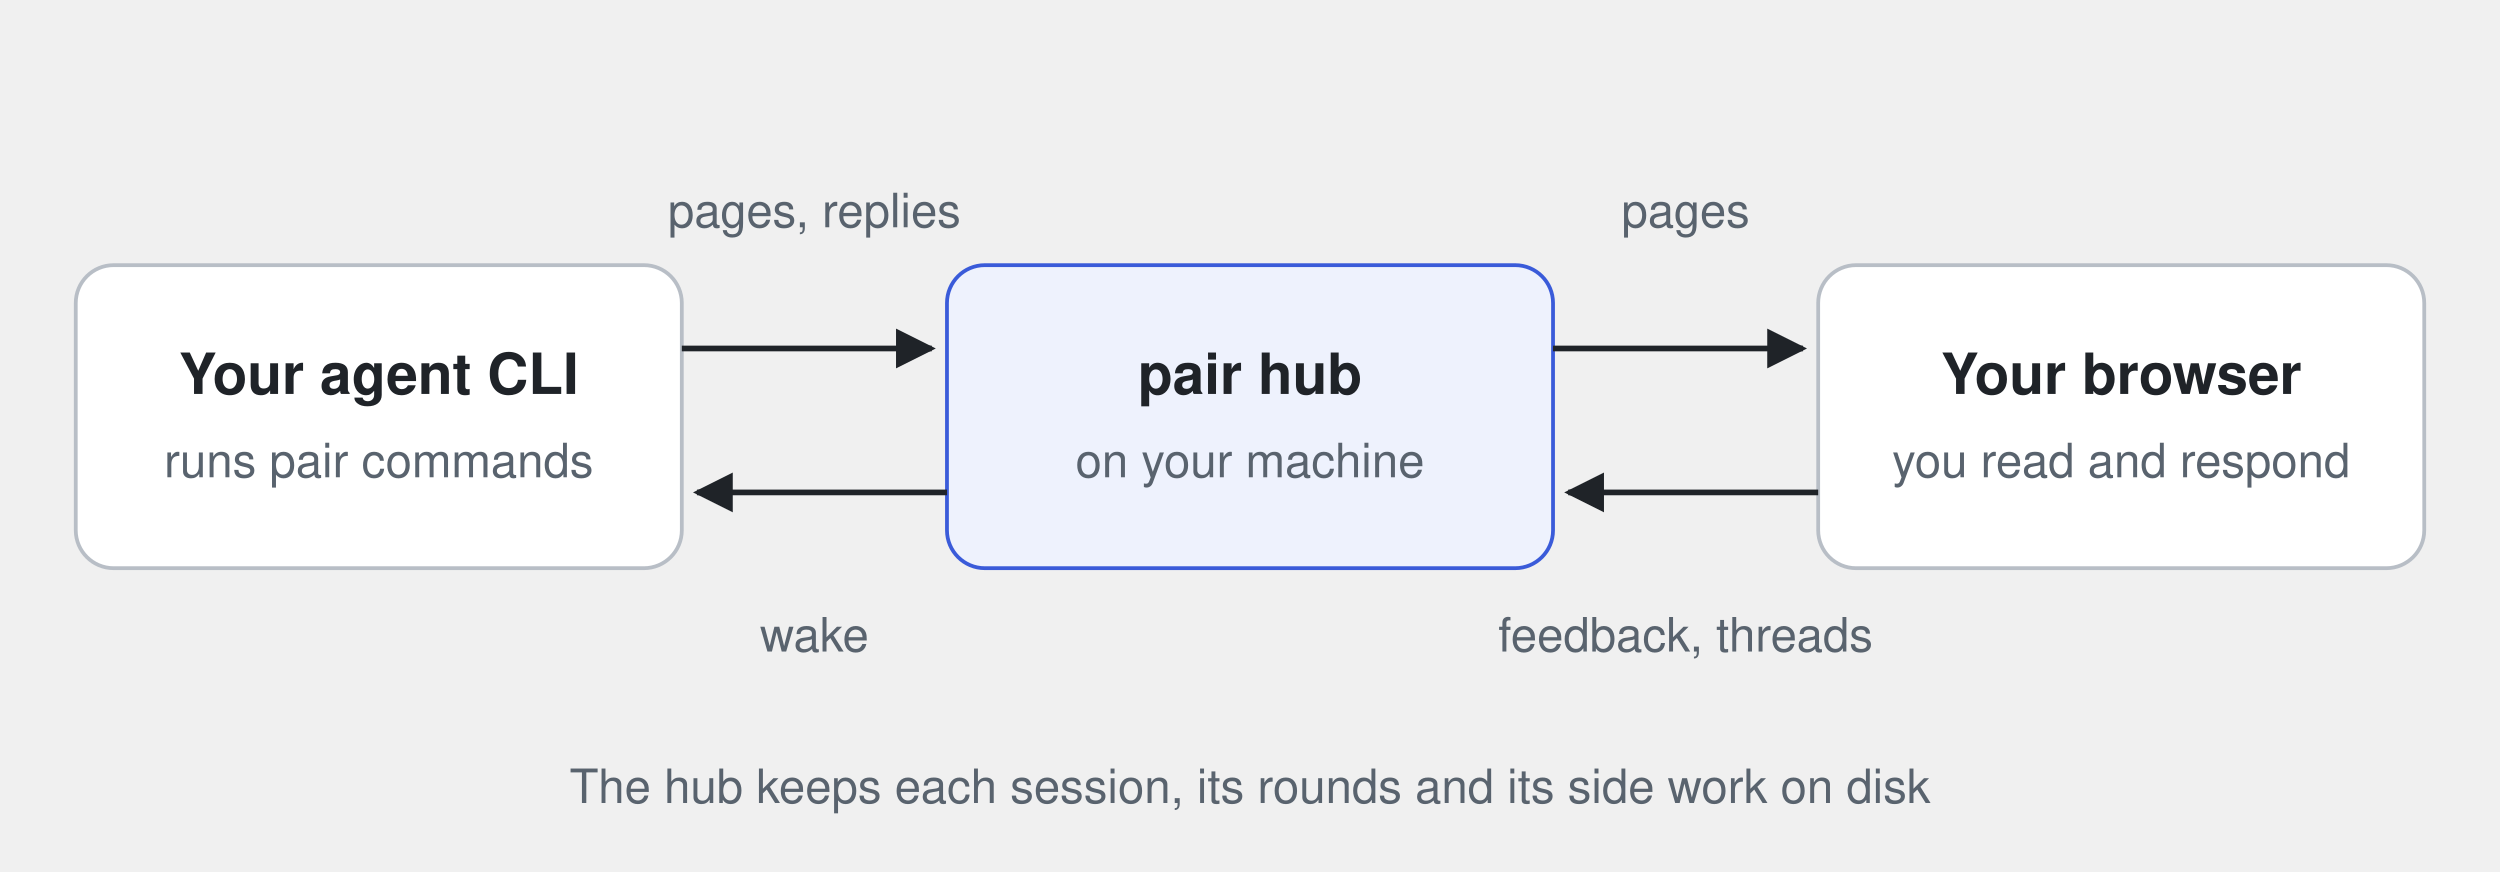
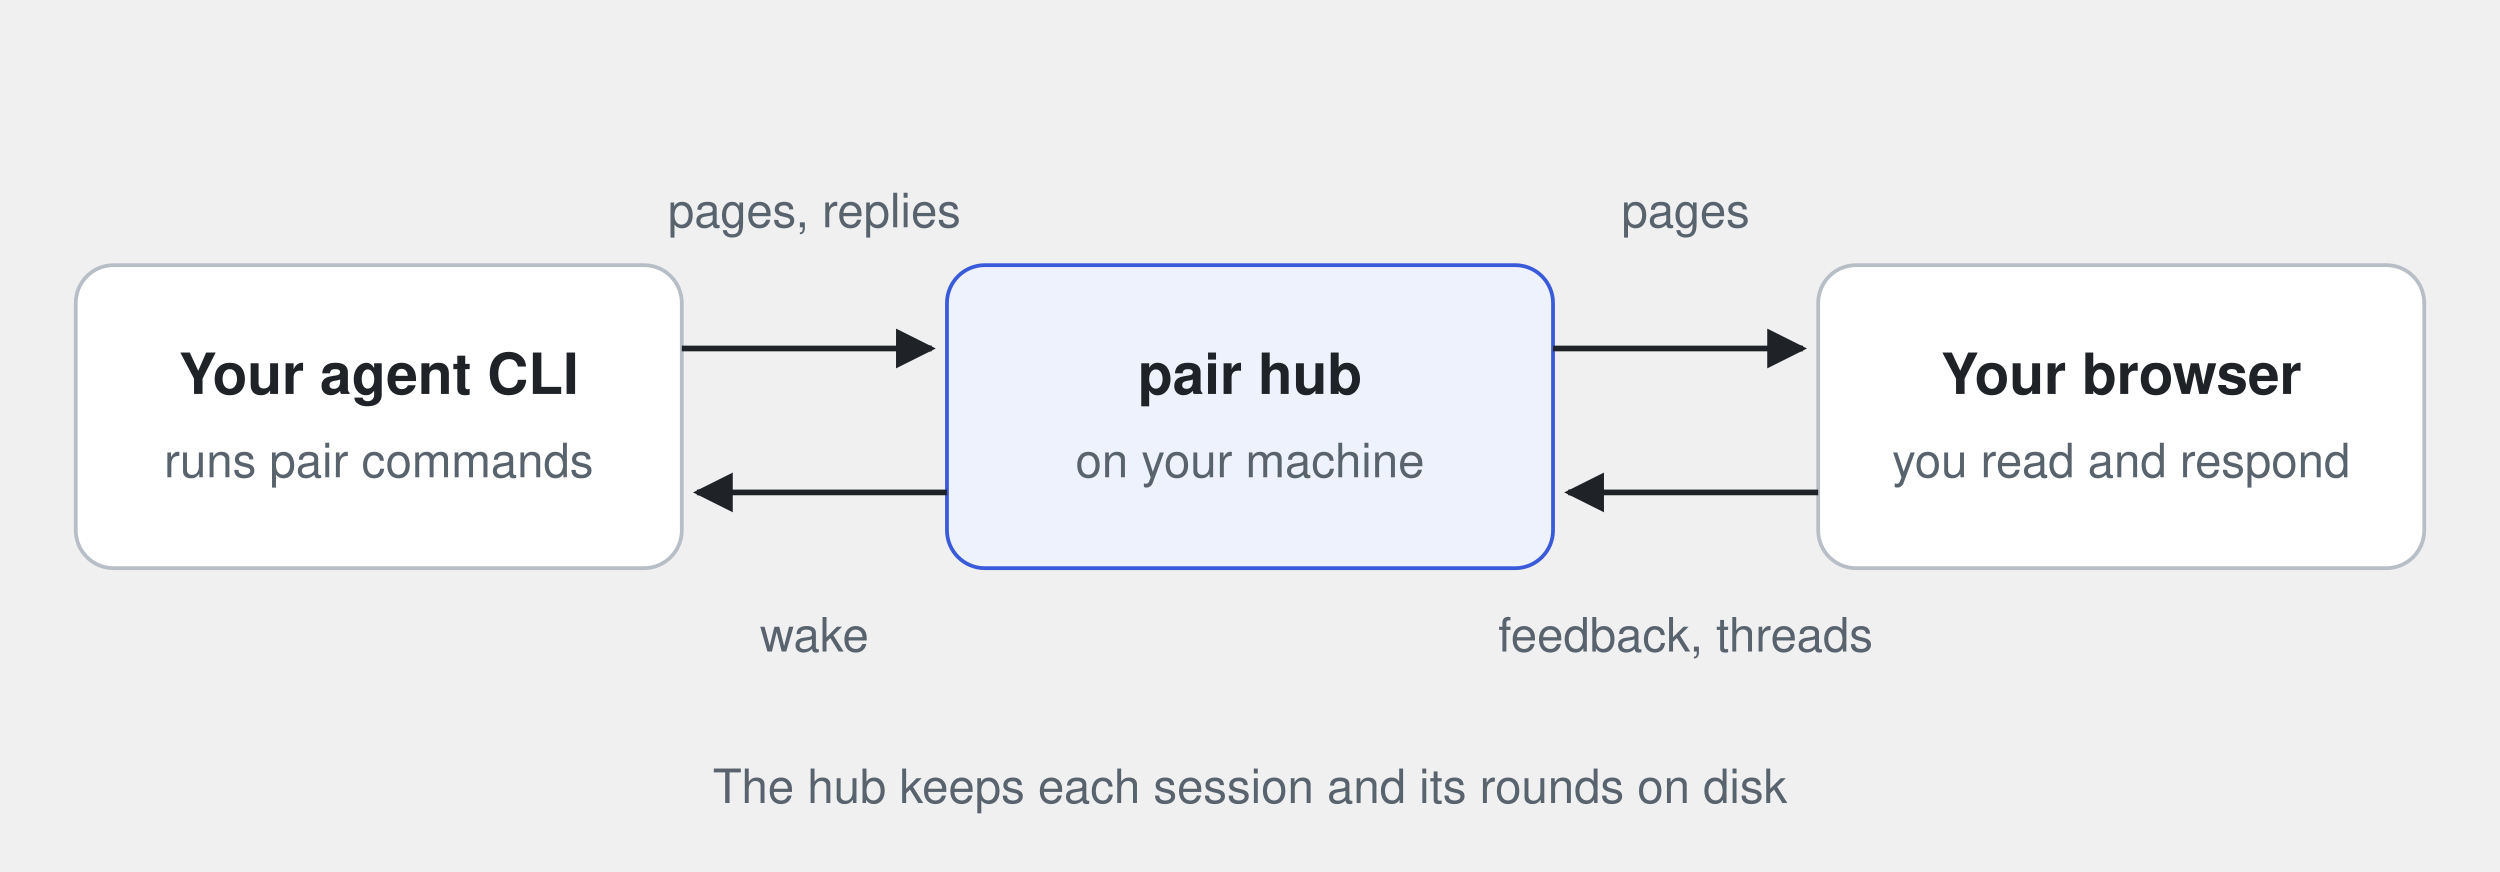
<svg xmlns="http://www.w3.org/2000/svg" viewBox="0 0 660 230" role="img" aria-label="What runs where: your agent CLI, the pair hub on your machine, and your browser">
  <style>
text{font-family:-apple-system,BlinkMacSystemFont,"Segoe UI",Helvetica,Arial,sans-serif;fill:#1f2328;text-anchor:middle;font-size:15px}
.t{font-weight:600}.s{font-size:12.5px;fill:#59636e}.l{text-anchor:start}
.line{fill:none;stroke:#1f2328;stroke-width:1.5}.head{fill:#1f2328}
.box{fill:#ffffff;stroke:#b8bec6}.round{fill:#eef2fd;stroke:#3a5bd9}.side{fill:none;stroke:#8c959f;stroke-dasharray:4 3}.dash{fill:none;stroke:#8c959f;stroke-width:1.5;stroke-dasharray:4 4}

</style>
  <defs>
    <marker id="a" viewBox="0 0 10 10" refX="9" refY="5" markerWidth="7" markerHeight="7" orient="auto-start-reverse">
      <path d="M0,0 L10,5 L0,10 z" class="head" />
    </marker>
  </defs>
  <rect class="box" x="20" y="70" width="160" height="80" rx="10" />
  <text x="100" y="104" class="t">Your agent CLI</text>
  <text x="100" y="126" class="s">runs pair commands</text>
  <rect class="round" x="250" y="70" width="160" height="80" rx="10" />
  <text x="330" y="104" class="t">pair hub</text>
  <text x="330" y="126" class="s">on your machine</text>
  <rect class="box" x="480" y="70" width="160" height="80" rx="10" />
  <text x="560" y="104" class="t">Your browser</text>
  <text x="560" y="126" class="s">you read and respond</text>
  <path class="line" d="M180 92 H246" marker-end="url(#a)" />
  <text x="215" y="60" class="s">pages, replies</text>
  <path class="line" d="M250 130 H184" marker-end="url(#a)" />
  <text x="215" y="172" class="s">wake</text>
  <path class="line" d="M410 92 H476" marker-end="url(#a)" />
  <text x="445" y="60" class="s">pages</text>
  <path class="line" d="M480 130 H414" marker-end="url(#a)" />
  <text x="445" y="172" class="s">feedback, threads</text>
-   <text x="330" y="212" class="s">The hub keeps each session, its rounds and its side work on disk</text>
+   <text x="330" y="212" class="s">The hub keeps each session and its rounds on disk</text>
</svg>
